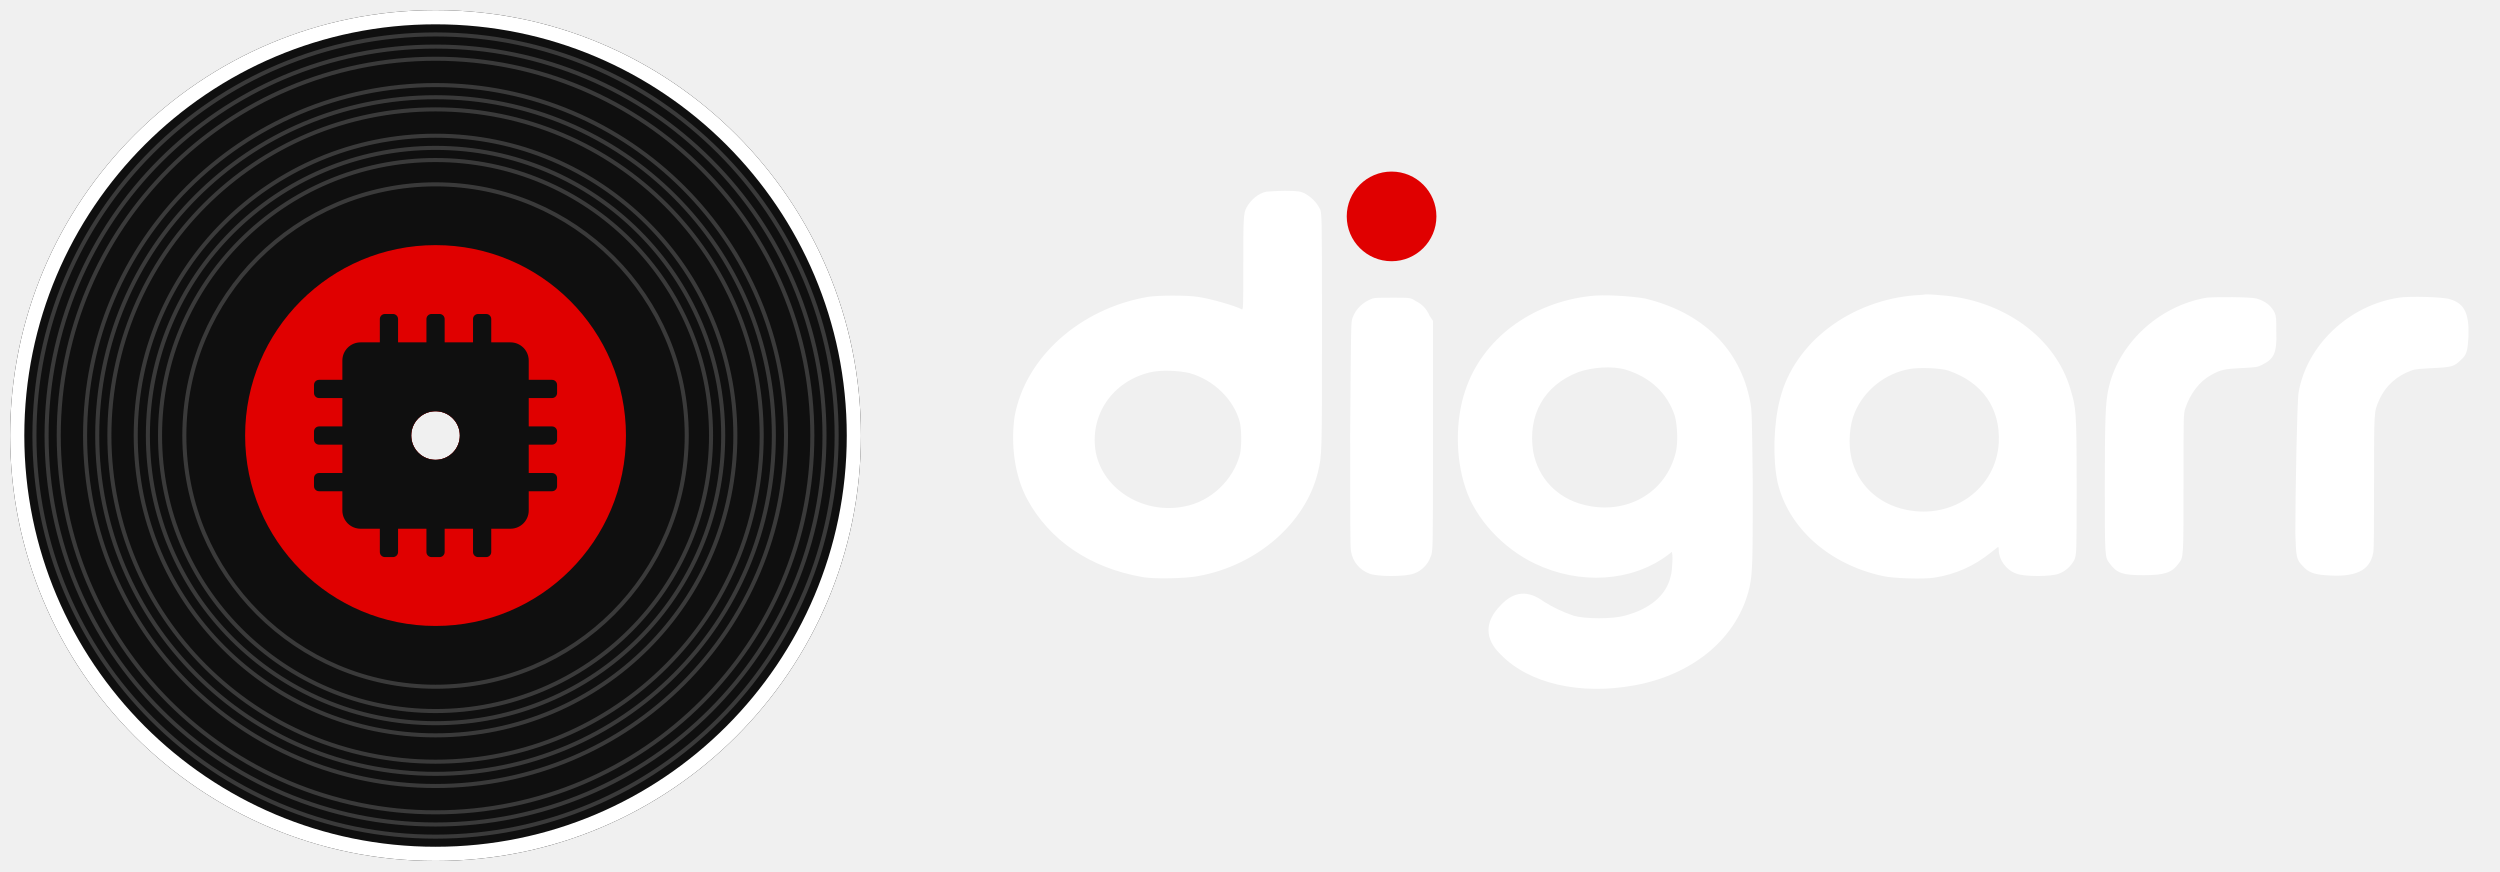
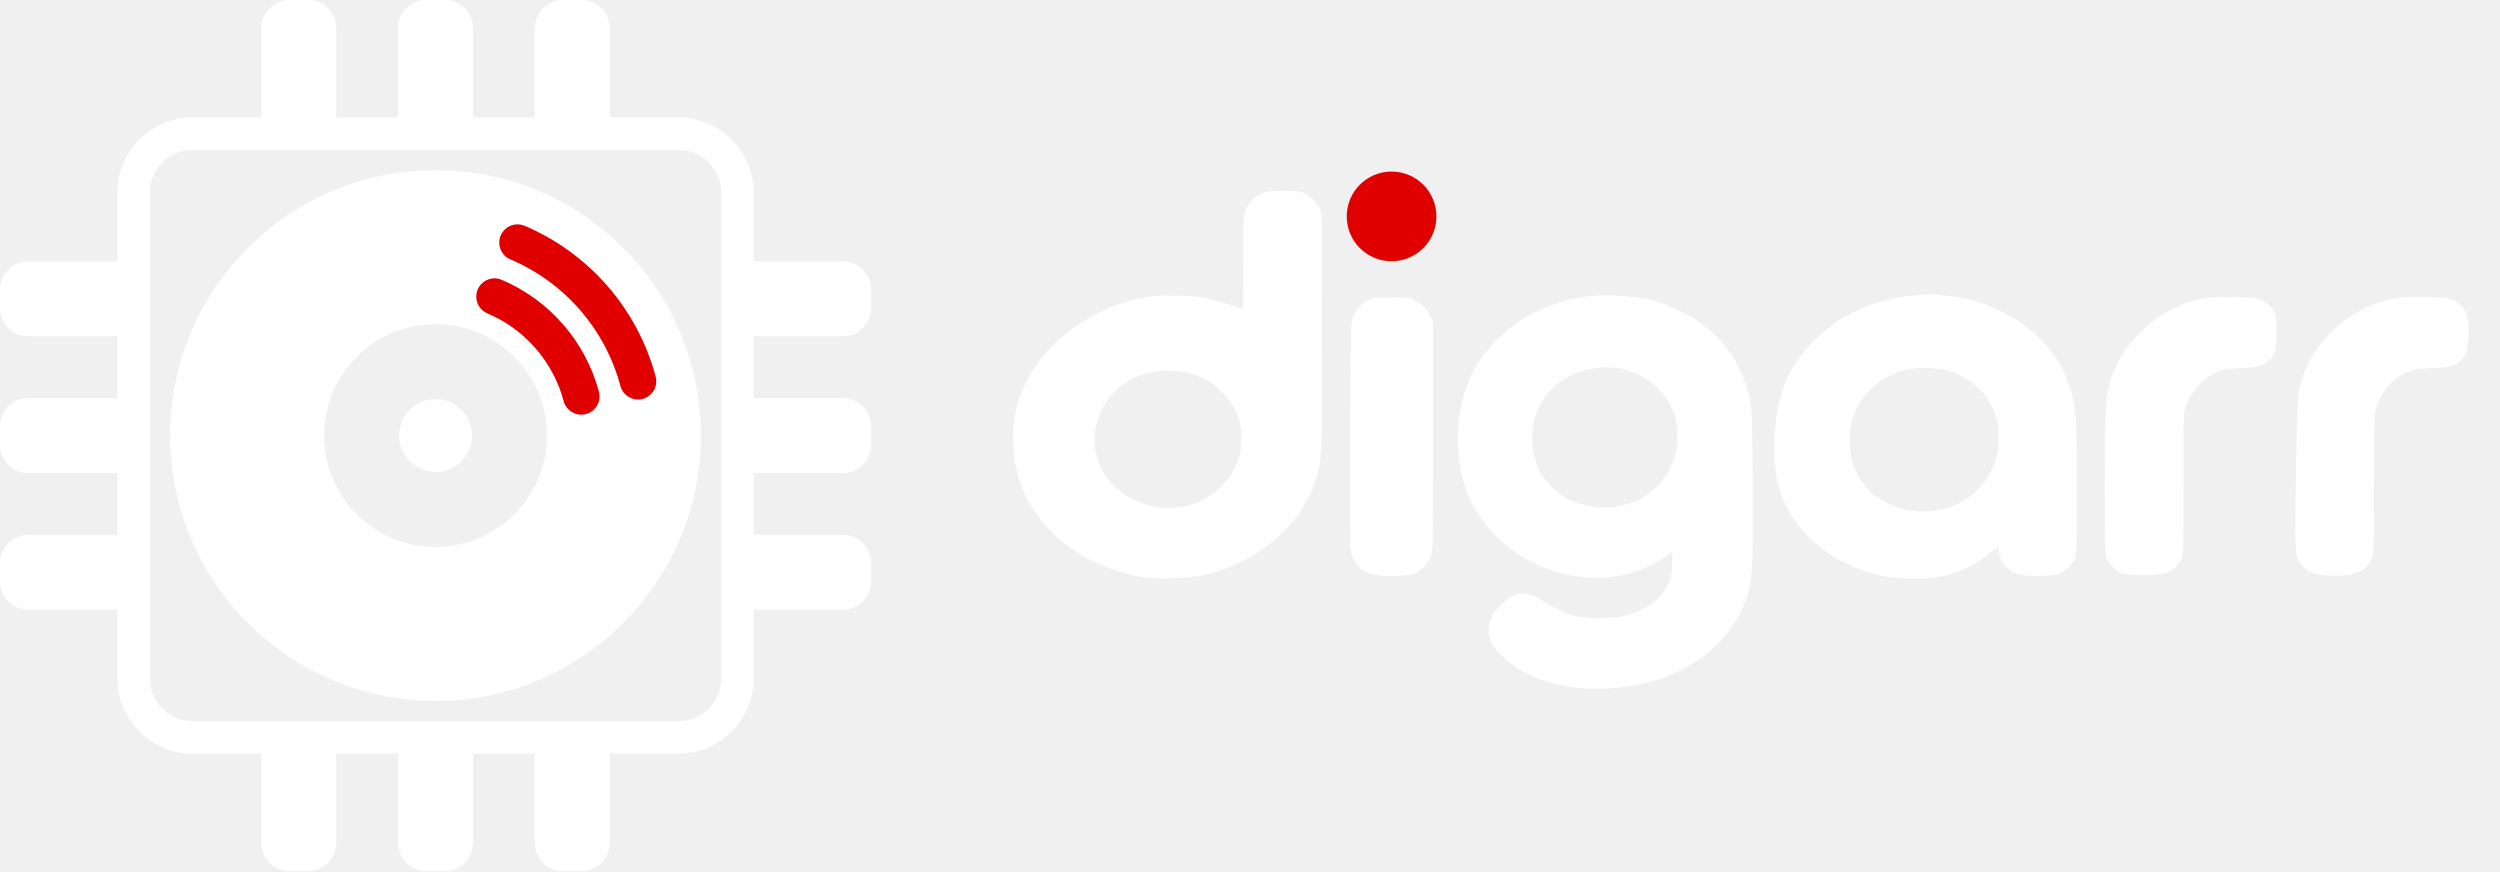
<svg xmlns="http://www.w3.org/2000/svg" viewBox="0 0 1722 600" role="img" aria-label="digarr">
  <svg width="600" height="600" viewBox="0 0 860 860">
    <g transform="translate(0 0)">
-       <path fill="#0f0f0f" fill-rule="evenodd" d="M10 430a420 420 0 1 0 840 0a420 420 0 1 0 -840 0ZM406 430a24 24 0 1 0 48 0a24 24 0 1 0 -48 0Z" />
-       <path fill="none" stroke="#ffffff" stroke-width="14" d="M17.0 430a413.0 413.0 0 1 0 826.0 0a413.0 413.0 0 1 0 -826.0 0Z" />
-       <path fill="none" stroke="#3a3a3a" stroke-width="4" d="M34 430a396 396 0 1 0 792 0a396 396 0 1 0 -792 0ZM46 430a384 384 0 1 0 768 0a384 384 0 1 0 -768 0ZM58 430a372 372 0 1 0 744 0a372 372 0 1 0 -744 0ZM84 430a346 346 0 1 0 692 0a346 346 0 1 0 -692 0ZM96 430a334 334 0 1 0 668 0a334 334 0 1 0 -668 0ZM108 430a322 322 0 1 0 644 0a322 322 0 1 0 -644 0ZM134 430a296 296 0 1 0 592 0a296 296 0 1 0 -592 0ZM146 430a284 284 0 1 0 568 0a284 284 0 1 0 -568 0ZM158 430a272 272 0 1 0 544 0a272 272 0 1 0 -544 0ZM182 430a248 248 0 1 0 496 0a248 248 0 1 0 -496 0Z" />
-       <path fill="#e00000" fill-rule="evenodd" d="M242 430a188 188 0 1 0 376 0a188 188 0 1 0 -376 0ZM406 430a24 24 0 1 0 48 0a24 24 0 1 0 -48 0Z" />
-       <path fill="#0f0f0f" d="M380.0 310H388.0A5 5 0 0 1 393.0 315V341A5 5 0 0 1 388.0 346H380.0A5 5 0 0 1 375.0 341V315A5 5 0 0 1 380.0 310ZM380.0 514H388.0A5 5 0 0 1 393.0 519V545A5 5 0 0 1 388.0 550H380.0A5 5 0 0 1 375.0 545V519A5 5 0 0 1 380.0 514ZM315 375.0H341A5 5 0 0 1 346 380.0V388.0A5 5 0 0 1 341 393.0H315A5 5 0 0 1 310 388.0V380.0A5 5 0 0 1 315 375.0ZM519 375.0H545A5 5 0 0 1 550 380.0V388.0A5 5 0 0 1 545 393.0H519A5 5 0 0 1 514 388.0V380.0A5 5 0 0 1 519 375.0ZM426.0 310H434.0A5 5 0 0 1 439.0 315V341A5 5 0 0 1 434.0 346H426.0A5 5 0 0 1 421.0 341V315A5 5 0 0 1 426.0 310ZM426.0 514H434.0A5 5 0 0 1 439.0 519V545A5 5 0 0 1 434.0 550H426.0A5 5 0 0 1 421.0 545V519A5 5 0 0 1 426.0 514ZM315 421.0H341A5 5 0 0 1 346 426.0V434.0A5 5 0 0 1 341 439.0H315A5 5 0 0 1 310 434.0V426.0A5 5 0 0 1 315 421.0ZM519 421.0H545A5 5 0 0 1 550 426.0V434.0A5 5 0 0 1 545 439.0H519A5 5 0 0 1 514 434.0V426.0A5 5 0 0 1 519 421.0ZM472.0 310H480.0A5 5 0 0 1 485.0 315V341A5 5 0 0 1 480.0 346H472.0A5 5 0 0 1 467.0 341V315A5 5 0 0 1 472.0 310ZM472.0 514H480.0A5 5 0 0 1 485.0 519V545A5 5 0 0 1 480.0 550H472.0A5 5 0 0 1 467.0 545V519A5 5 0 0 1 472.0 514ZM315 467.0H341A5 5 0 0 1 346 472.0V480.0A5 5 0 0 1 341 485.0H315A5 5 0 0 1 310 480.0V472.0A5 5 0 0 1 315 467.0ZM519 467.0H545A5 5 0 0 1 550 472.0V480.0A5 5 0 0 1 545 485.0H519A5 5 0 0 1 514 480.0V472.0A5 5 0 0 1 519 467.0Z" />
-       <path fill="#0f0f0f" fill-rule="evenodd" d="M356 338H504A18 18 0 0 1 522 356V504A18 18 0 0 1 504 522H356A18 18 0 0 1 338 504V356A18 18 0 0 1 356 338ZM406 430a24 24 0 1 0 48 0a24 24 0 1 0 -48 0Z" />
+       <path fill="#ffffff" d="M286.0 0H304.0A28 28 0 0 1 332.0 28V118A28 28 0 0 1 304.0 146H286.0A28 28 0 0 1 258.0 118V28A28 28 0 0 1 286.0 0ZM286.0 714H304.0A28 28 0 0 1 332.0 742V832A28 28 0 0 1 304.0 860H286.0A28 28 0 0 1 258.0 832V742A28 28 0 0 1 286.0 714ZM28 258.0H118A28 28 0 0 1 146 286.0V304.0A28 28 0 0 1 118 332.0H28A28 28 0 0 1 0 304.0V286.0A28 28 0 0 1 28 258.0ZM742 258.0H832A28 28 0 0 1 860 286.0V304.0A28 28 0 0 1 832 332.0H742A28 28 0 0 1 714 304.0V286.0A28 28 0 0 1 742 258.0ZM421.0 0H439.0A28 28 0 0 1 467.0 28V118A28 28 0 0 1 439.0 146H421.0A28 28 0 0 1 393.0 118V28A28 28 0 0 1 421.0 0ZM421.0 714H439.0A28 28 0 0 1 467.0 742V832A28 28 0 0 1 439.0 860H421.0A28 28 0 0 1 393.0 832V742A28 28 0 0 1 421.0 714ZM28 393.0H118A28 28 0 0 1 146 421.0V439.0A28 28 0 0 1 118 467.0H28A28 28 0 0 1 0 439.0V421.0A28 28 0 0 1 28 393.0ZM742 393.0H832A28 28 0 0 1 860 421.0V439.0A28 28 0 0 1 832 467.0H742A28 28 0 0 1 714 439.0V421.0A28 28 0 0 1 742 393.0ZM556.0 0H574.0A28 28 0 0 1 602.0 28V118A28 28 0 0 1 574.0 146H556.0A28 28 0 0 1 528.0 118V28A28 28 0 0 1 556.0 0ZM556.0 714H574.0A28 28 0 0 1 602.0 742V832A28 28 0 0 1 574.0 860H556.0A28 28 0 0 1 528.0 832V742A28 28 0 0 1 556.0 714ZM28 528.0H118A28 28 0 0 1 146 556.0V574.0A28 28 0 0 1 118 602.0H28A28 28 0 0 1 0 574.0V556.0A28 28 0 0 1 28 528.0ZM742 528.0H832A28 28 0 0 1 860 556.0V574.0A28 28 0 0 1 832 602.0H742A28 28 0 0 1 714 574.0V556.0A28 28 0 0 1 742 528.0Z" />
+       <path fill="#ffffff" fill-rule="evenodd" d="M190 116H670A74 74 0 0 1 744 190V670A74 74 0 0 1 670 744H190A74 74 0 0 1 116 670V190A74 74 0 0 1 190 116ZM190 148H670A42 42 0 0 1 712 190V670A42 42 0 0 1 670 712H190A42 42 0 0 1 148 670V190A42 42 0 0 1 190 148Z" />
+       <path fill="#ffffff" fill-rule="evenodd" d="M168 430a262 262 0 1 0 524 0a262 262 0 1 0 -524 0ZM320 430a110 110 0 1 0 220 0a110 110 0 1 0 -220 0ZM394 430a36 36 0 1 0 72 0a36 36 0 1 0 -72 0Z" />
+       <path fill="none" stroke="#e00000" stroke-width="36" stroke-linecap="round" d="M488.2 292.8A149 149 0 0 1 573.9 391.4M510.9 239.5A207 207 0 0 1 629.9 376.4" />
    </g>
  </svg>
  <svg x="674.4" y="96.5" width="1048.1" height="404.1" viewBox="178.066 4.826 1836.87 708.109">
    <g transform="translate(0,724) scale(1,-1)" fill="#ffffff" stroke="none">
      <path d="M525 657 c-10 -2 -19 -10 -24 -19 -4 -7 -4 -15 -4 -70 0 -51 0 -54 -2 -53 -7 4 -38 13 -53 15 -12 2 -48 2 -60 0 -82 -14 -148 -73 -161 -144 -5 -34 0 -72 15 -100 27 -50 76 -83 138 -94 13 -3 55 -2 69 1 71 13 129 64 144 125 5 21 5 20 5 172 0 142 0 142 -3 147 -4 8 -11 14 -18 18 -5 2 -6 3 -24 3 -10 0 -20 -1 -22 -1z m-93 -219 c29 -8 54 -32 61 -60 2 -10 2 -29 0 -38 -8 -31 -35 -57 -67 -63 -49 -10 -98 20 -107 65 -8 44 19 86 66 97 13 3 34 2 47 -1z M1309 532 c-79 -6 -147 -57 -164 -125 -8 -30 -9 -73 -3 -101 13 -55 62 -99 127 -113 12 -3 50 -4 62 -2 26 4 48 14 68 30 5 4 9 7 9 7 1 0 1 -2 1 -4 0 -11 9 -24 21 -28 9 -4 43 -4 52 0 8 3 14 9 18 16 3 7 3 7 3 91 0 92 -1 93 -7 114 -18 64 -82 110 -158 115 -9 1 -17 1 -17 1 -1 0 -6 -1 -12 -1z m39 -91 c41 -14 63 -45 61 -87 -3 -55 -55 -93 -112 -81 -34 7 -59 31 -66 63 -4 17 -2 40 4 54 11 27 37 48 67 53 11 2 37 1 46 -2z M916 531 c-72 -8 -131 -53 -151 -114 -12 -35 -12 -81 0 -117 12 -38 46 -74 84 -92 54 -26 117 -22 160 10 3 2 5 4 5 4 2 0 1 -23 -1 -29 -5 -23 -25 -40 -56 -48 -14 -4 -47 -4 -61 0 -12 4 -25 10 -36 17 -19 14 -36 13 -52 -4 -20 -20 -20 -41 0 -60 34 -35 96 -49 161 -37 72 13 125 58 139 118 4 18 4 35 4 127 -1 83 -1 86 -3 97 -12 64 -57 108 -127 125 -17 3 -50 5 -66 3z m43 -89 c29 -9 50 -28 59 -56 3 -11 4 -32 1 -44 -12 -49 -60 -76 -111 -63 -32 8 -55 32 -61 64 -7 44 13 80 54 96 17 6 41 8 58 3z M1660 529 c-59 -10 -108 -57 -119 -112 -3 -15 -4 -32 -4 -114 0 -89 0 -87 6 -95 9 -12 16 -14 41 -14 25 0 34 3 42 14 6 8 6 5 6 96 0 82 0 84 2 91 6 18 17 33 32 41 11 6 15 7 36 8 18 1 19 1 25 4 14 7 18 14 17 40 0 16 0 18 -2 23 -4 8 -11 14 -22 17 -8 2 -50 2 -60 1z M1892 529 c-60 -9 -111 -57 -121 -114 -2 -10 -4 -126 -4 -171 1 -28 1 -31 9 -39 6 -7 13 -10 27 -11 36 -3 54 5 58 27 1 4 1 33 1 85 0 88 0 85 6 99 8 18 22 30 39 36 5 2 10 2 26 3 23 1 26 2 34 10 7 6 8 11 9 28 1 28 -5 40 -22 45 -7 3 -51 4 -62 2z M653 528 c-11 -4 -20 -12 -24 -23 -2 -5 -2 -5 -3 -141 0 -99 0 -137 1 -141 2 -13 11 -23 22 -27 9 -4 44 -4 54 0 9 3 17 11 20 20 3 6 3 6 3 145 l0 140 -4 6 c-4 9 -9 14 -17 18 -6 4 -6 4 -27 4 -15 0 -22 0 -25 -1z" />
    </g>
    <g transform="translate(0,724) scale(1,-1)" fill="#e00000" stroke="none">
      <path d="M621.88 627.12a54.12 54.12 0 1 0 108.24 0a54.12 54.12 0 1 0 -108.24 0Z" />
    </g>
  </svg>
</svg>
